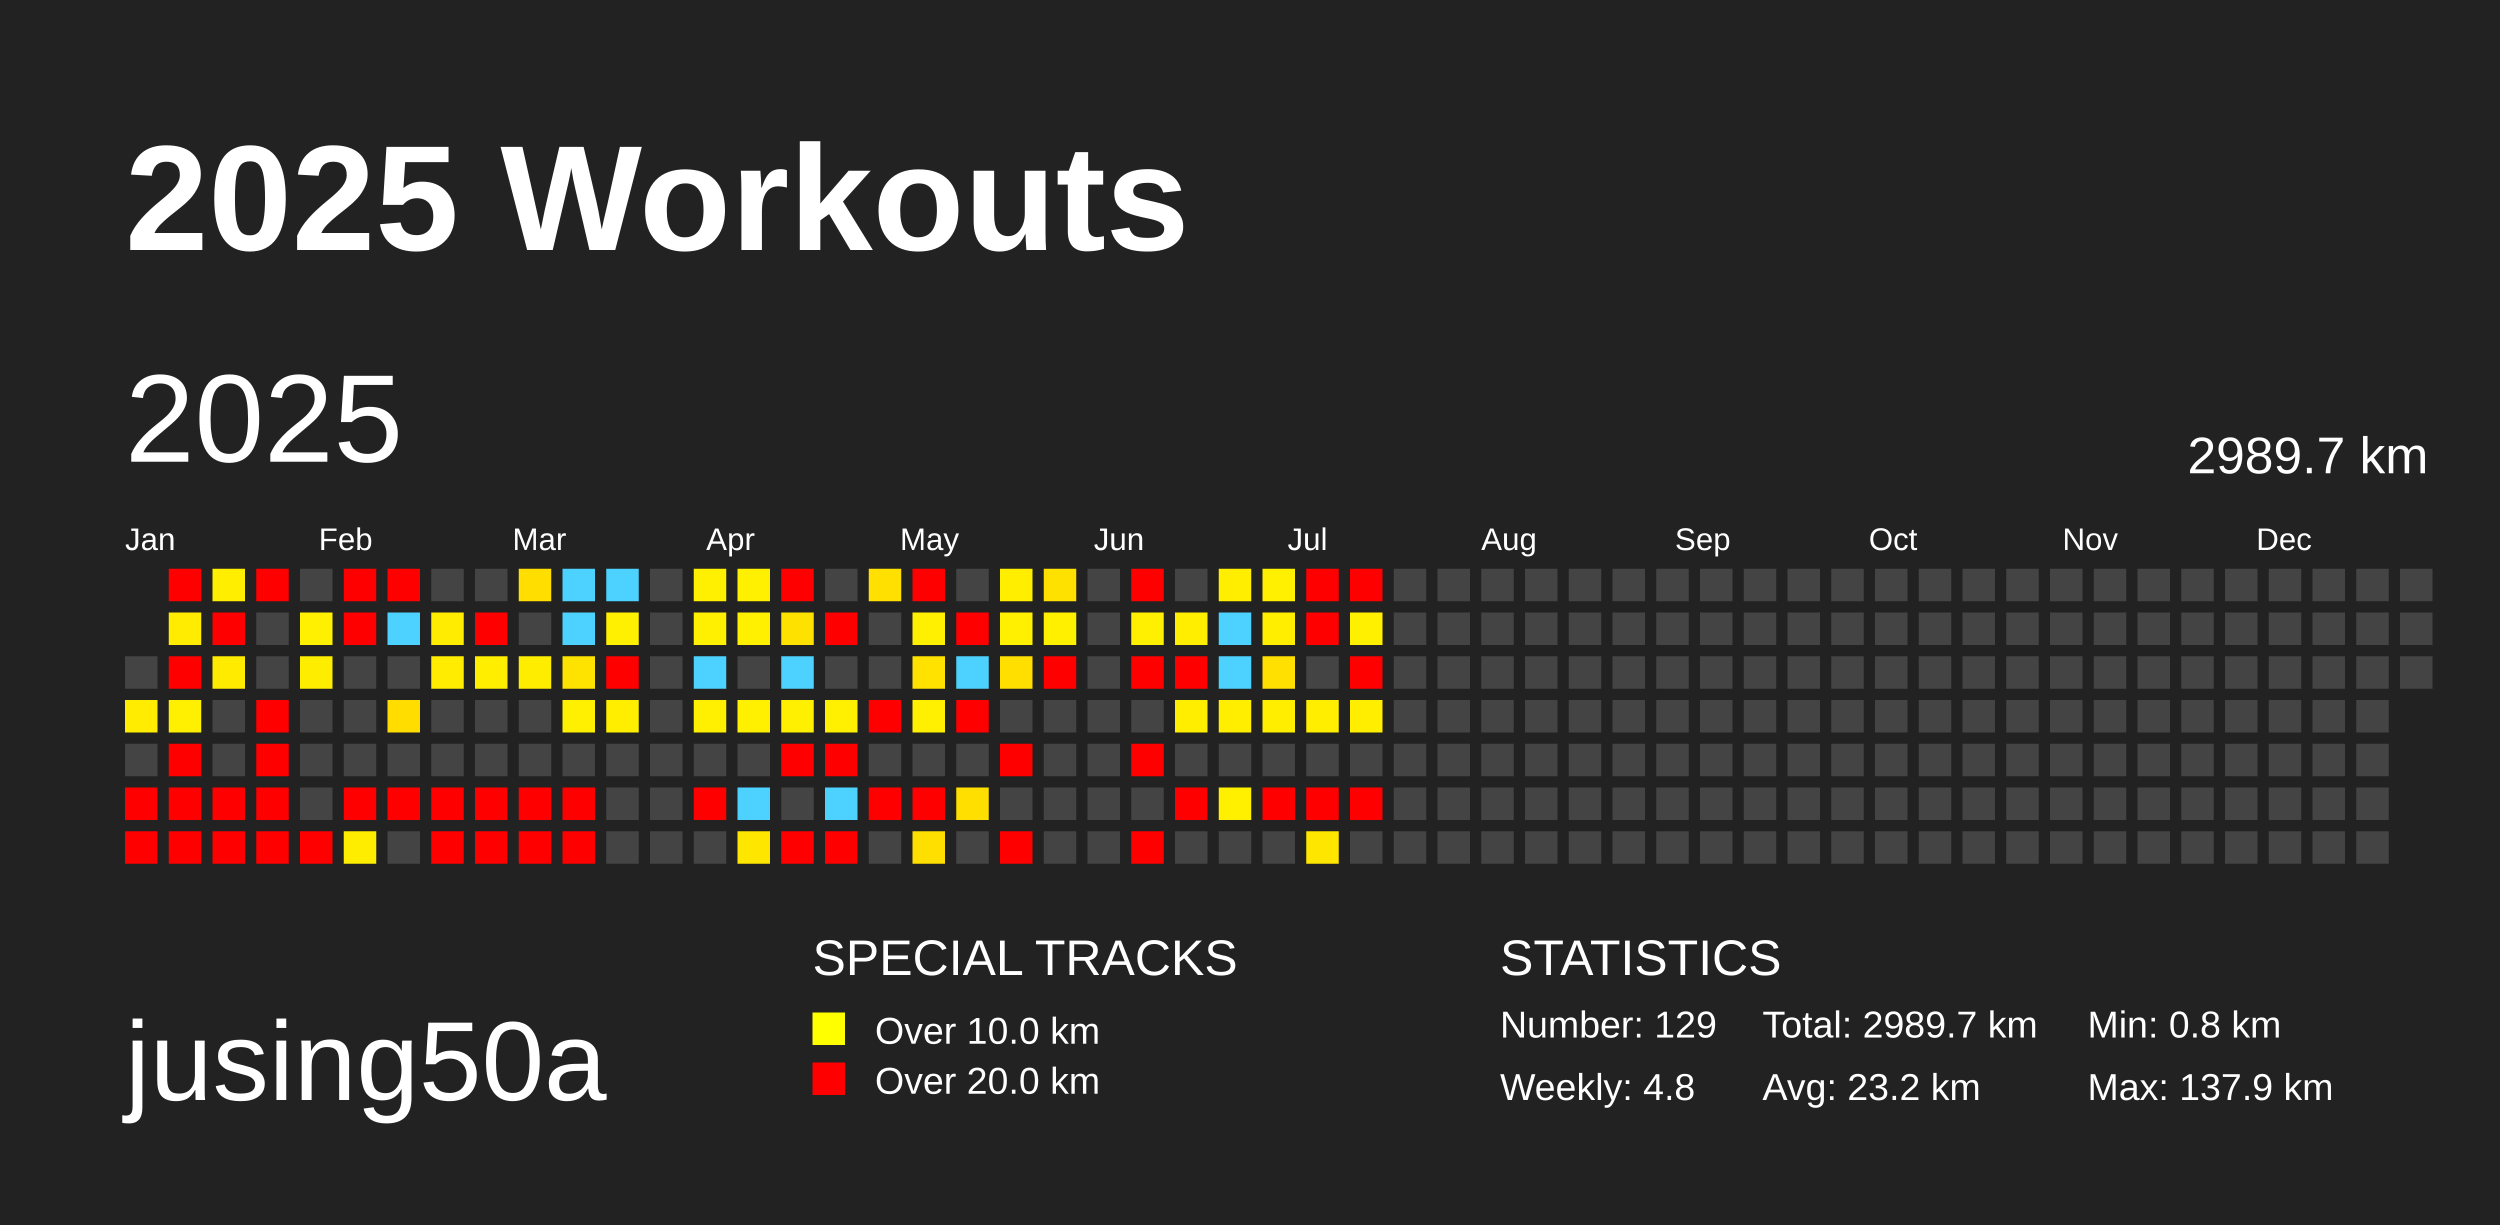
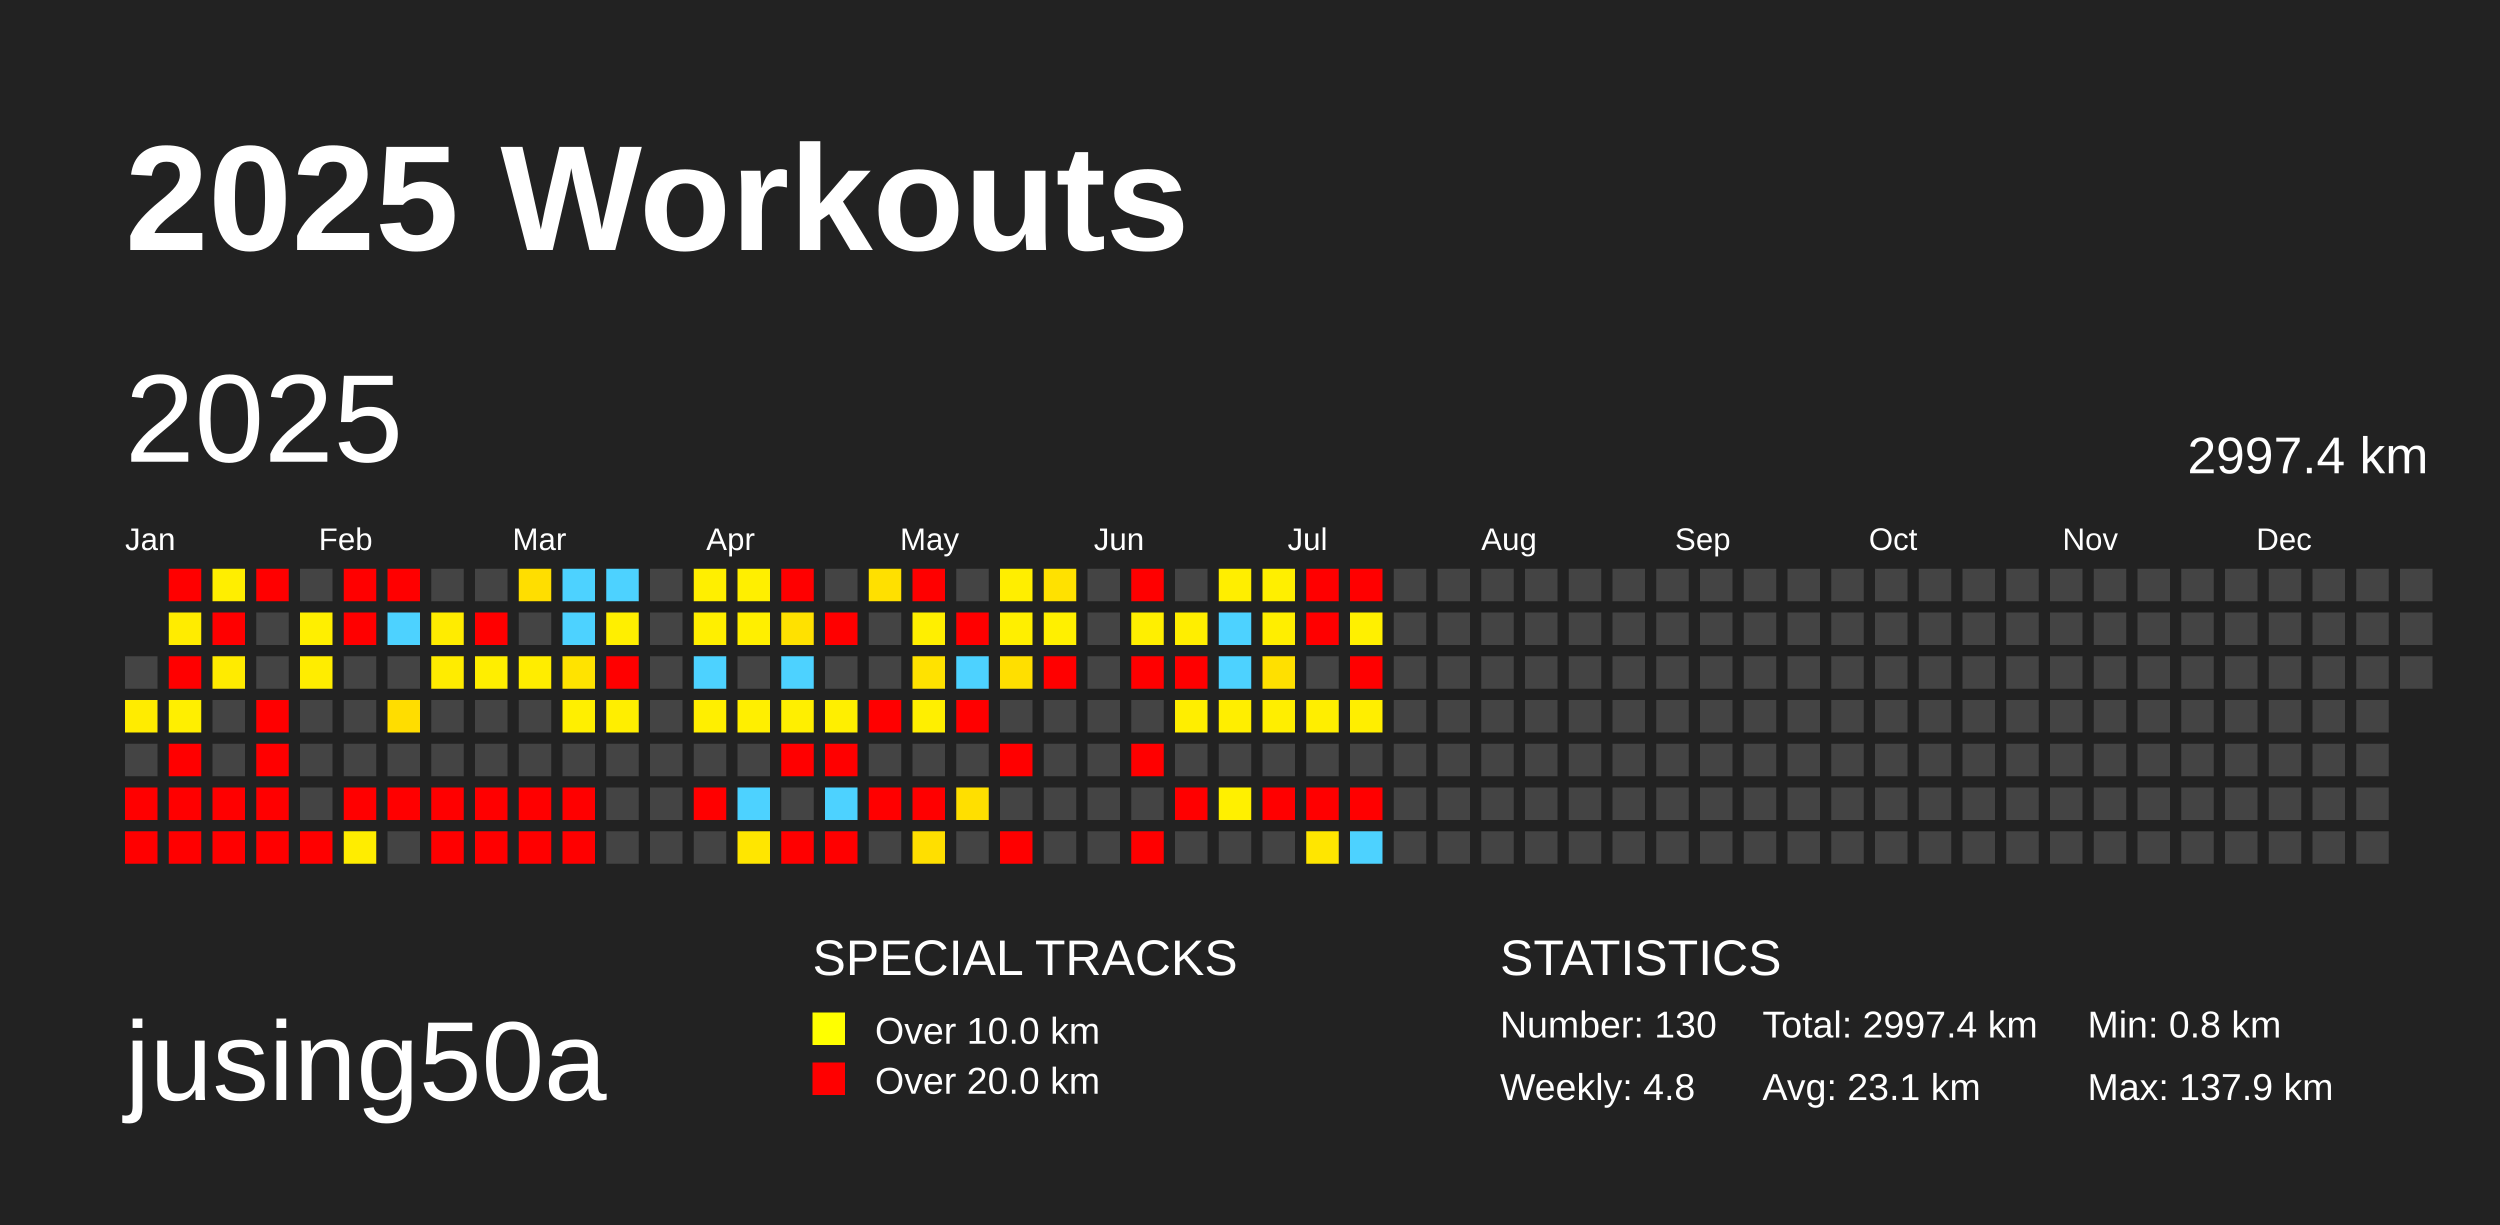
<svg xmlns="http://www.w3.org/2000/svg" baseProfile="full" height="98mm" version="1.1" viewBox="0,0,200,98" width="200mm">
  <defs />
  <rect fill="#222222" height="98" width="200" x="0" y="0" />
  <text fill="#FFFFFF" style="font-size:12px; font-family:Arial; font-weight:bold;" x="10" y="20">2025 Workouts</text>
  <text fill="#FFFFFF" style="font-size:9px; font-family:Arial" x="10" y="88">jusing50a</text>
  <text fill="#FFFFFF" style="font-size:4px; font-family:Arial" x="65" y="78">SPECIAL TRACKS</text>
  <rect fill="yellow" height="2.6" width="2.6" x="65" y="81" />
  <text fill="#FFFFFF" style="font-size:3px; font-family:Arial" x="70" y="83.5">Over 10.0 km</text>
  <rect fill="red" height="2.6" width="2.6" x="65" y="85" />
  <text fill="#FFFFFF" style="font-size:3px; font-family:Arial" x="70" y="87.5">Over 20.0 km</text>
  <text fill="#FFFFFF" style="font-size:4px; font-family:Arial" x="120" y="78">STATISTICS</text>
-   <text fill="#FFFFFF" style="font-size:3px; font-family:Arial" x="120" y="83">Number: 129</text>
+   <text fill="#FFFFFF" style="font-size:3px; font-family:Arial" x="120" y="83">Number: 130</text>
  <text fill="#FFFFFF" style="font-size:3px; font-family:Arial" x="120" y="88">Weekly: 4.8</text>
-   <text fill="#FFFFFF" style="font-size:3px; font-family:Arial" x="141" y="83">Total: 2989.7 km</text>
-   <text fill="#FFFFFF" style="font-size:3px; font-family:Arial" x="141" y="88">Avg: 23.2 km</text>
+   <text fill="#FFFFFF" style="font-size:3px; font-family:Arial" x="141" y="83">Total: 2997.4 km</text>
+   <text fill="#FFFFFF" style="font-size:3px; font-family:Arial" x="141" y="88">Avg: 23.1 km</text>
  <text fill="#FFFFFF" style="font-size:3px; font-family:Arial" x="167" y="83">Min: 0.8 km</text>
  <text fill="#FFFFFF" style="font-size:3px; font-family:Arial" x="167" y="88">Max: 137.9 km</text>
  <text dominant-baseline="hanging" fill="#FFFFFF" style="font-size:10.0px; font-family:Arial;" x="10" y="30">2025</text>
-   <text dominant-baseline="hanging" fill="#FFFFFF" style="font-size:4.125px; font-family:Arial;" x="175" y="35">2989.7 km</text>
+   <text dominant-baseline="hanging" fill="#FFFFFF" style="font-size:4.125px; font-family:Arial;" x="175" y="35">2997.4 km</text>
  <text fill="#FFFFFF" style="font-size:2.5px; font-family:Arial" x="10.0" y="44">Jan</text>
  <text fill="#FFFFFF" style="font-size:2.5px; font-family:Arial" x="25.5" y="44">Feb</text>
  <text fill="#FFFFFF" style="font-size:2.5px; font-family:Arial" x="41.0" y="44">Mar</text>
  <text fill="#FFFFFF" style="font-size:2.5px; font-family:Arial" x="56.5" y="44">Apr</text>
  <text fill="#FFFFFF" style="font-size:2.5px; font-family:Arial" x="72.0" y="44">May</text>
  <text fill="#FFFFFF" style="font-size:2.5px; font-family:Arial" x="87.5" y="44">Jun</text>
  <text fill="#FFFFFF" style="font-size:2.5px; font-family:Arial" x="103.0" y="44">Jul</text>
  <text fill="#FFFFFF" style="font-size:2.5px; font-family:Arial" x="118.5" y="44">Aug</text>
  <text fill="#FFFFFF" style="font-size:2.5px; font-family:Arial" x="134.0" y="44">Sep</text>
  <text fill="#FFFFFF" style="font-size:2.5px; font-family:Arial" x="149.5" y="44">Oct</text>
  <text fill="#FFFFFF" style="font-size:2.5px; font-family:Arial" x="165.0" y="44">Nov</text>
  <text fill="#FFFFFF" style="font-size:2.5px; font-family:Arial" x="180.5" y="44">Dec</text>
  <rect fill="#444444" height="2.6" width="2.6" x="10.0" y="52.5" />
  <rect fill="#ffec00" height="2.6" width="2.6" x="10.0" y="56.0" />
  <rect fill="#444444" height="2.6" width="2.6" x="10.0" y="59.5" />
  <rect fill="red" height="2.6" width="2.6" x="10.0" y="63.0" />
  <rect fill="red" height="2.6" width="2.6" x="10.0" y="66.5" />
  <rect fill="red" height="2.6" width="2.6" x="13.5" y="45.5" />
  <rect fill="#ffec00" height="2.6" width="2.6" x="13.5" y="49.0" />
  <rect fill="red" height="2.6" width="2.6" x="13.5" y="52.5" />
  <rect fill="#ffef00" height="2.6" width="2.6" x="13.5" y="56.0" />
  <rect fill="red" height="2.6" width="2.6" x="13.5" y="59.5" />
  <rect fill="red" height="2.6" width="2.6" x="13.5" y="63.0" />
  <rect fill="red" height="2.6" width="2.6" x="13.5" y="66.5" />
  <rect fill="#ffee00" height="2.6" width="2.6" x="17.0" y="45.5" />
  <rect fill="red" height="2.6" width="2.6" x="17.0" y="49.0" />
  <rect fill="#ffeb00" height="2.6" width="2.6" x="17.0" y="52.5" />
  <rect fill="#444444" height="2.6" width="2.6" x="17.0" y="56.0" />
  <rect fill="#444444" height="2.6" width="2.6" x="17.0" y="59.5" />
  <rect fill="red" height="2.6" width="2.6" x="17.0" y="63.0" />
  <rect fill="red" height="2.6" width="2.6" x="17.0" y="66.5" />
  <rect fill="red" height="2.6" width="2.6" x="20.5" y="45.5" />
  <rect fill="#444444" height="2.6" width="2.6" x="20.5" y="49.0" />
  <rect fill="#444444" height="2.6" width="2.6" x="20.5" y="52.5" />
  <rect fill="red" height="2.6" width="2.6" x="20.5" y="56.0" />
  <rect fill="red" height="2.6" width="2.6" x="20.5" y="59.5" />
  <rect fill="red" height="2.6" width="2.6" x="20.5" y="63.0" />
  <rect fill="red" height="2.6" width="2.6" x="20.5" y="66.5" />
  <rect fill="#444444" height="2.6" width="2.6" x="24.0" y="45.5" />
  <rect fill="#ffef00" height="2.6" width="2.6" x="24.0" y="49.0" />
  <rect fill="#ffed00" height="2.6" width="2.6" x="24.0" y="52.5" />
  <rect fill="#444444" height="2.6" width="2.6" x="24.0" y="56.0" />
  <rect fill="#444444" height="2.6" width="2.6" x="24.0" y="59.5" />
  <rect fill="#444444" height="2.6" width="2.6" x="24.0" y="63.0" />
  <rect fill="red" height="2.6" width="2.6" x="24.0" y="66.5" />
  <rect fill="red" height="2.6" width="2.6" x="27.5" y="45.5" />
  <rect fill="red" height="2.6" width="2.6" x="27.5" y="49.0" />
  <rect fill="#444444" height="2.6" width="2.6" x="27.5" y="52.5" />
  <rect fill="#444444" height="2.6" width="2.6" x="27.5" y="56.0" />
  <rect fill="#444444" height="2.6" width="2.6" x="27.5" y="59.5" />
  <rect fill="red" height="2.6" width="2.6" x="27.5" y="63.0" />
  <rect fill="#ffed00" height="2.6" width="2.6" x="27.5" y="66.5" />
  <rect fill="red" height="2.6" width="2.6" x="31.0" y="45.5" />
  <rect fill="#4dd2ff" height="2.6" width="2.6" x="31.0" y="49.0" />
  <rect fill="#444444" height="2.6" width="2.6" x="31.0" y="52.5" />
  <rect fill="#ffdd00" height="2.6" width="2.6" x="31.0" y="56.0" />
  <rect fill="#444444" height="2.6" width="2.6" x="31.0" y="59.5" />
  <rect fill="red" height="2.6" width="2.6" x="31.0" y="63.0" />
  <rect fill="#444444" height="2.6" width="2.6" x="31.0" y="66.5" />
  <rect fill="#444444" height="2.6" width="2.6" x="34.5" y="45.5" />
  <rect fill="#ffec00" height="2.6" width="2.6" x="34.5" y="49.0" />
  <rect fill="#ffec00" height="2.6" width="2.6" x="34.5" y="52.5" />
  <rect fill="#444444" height="2.6" width="2.6" x="34.5" y="56.0" />
  <rect fill="#444444" height="2.6" width="2.6" x="34.5" y="59.5" />
  <rect fill="red" height="2.6" width="2.6" x="34.5" y="63.0" />
  <rect fill="red" height="2.6" width="2.6" x="34.5" y="66.5" />
  <rect fill="#444444" height="2.6" width="2.6" x="38.0" y="45.5" />
  <rect fill="red" height="2.6" width="2.6" x="38.0" y="49.0" />
  <rect fill="#ffee00" height="2.6" width="2.6" x="38.0" y="52.5" />
  <rect fill="#444444" height="2.6" width="2.6" x="38.0" y="56.0" />
  <rect fill="#444444" height="2.6" width="2.6" x="38.0" y="59.5" />
  <rect fill="red" height="2.6" width="2.6" x="38.0" y="63.0" />
  <rect fill="red" height="2.6" width="2.6" x="38.0" y="66.5" />
  <rect fill="#ffde00" height="2.6" width="2.6" x="41.5" y="45.5" />
  <rect fill="#444444" height="2.6" width="2.6" x="41.5" y="49.0" />
  <rect fill="#ffed00" height="2.6" width="2.6" x="41.5" y="52.5" />
  <rect fill="#444444" height="2.6" width="2.6" x="41.5" y="56.0" />
  <rect fill="#444444" height="2.6" width="2.6" x="41.5" y="59.5" />
  <rect fill="red" height="2.6" width="2.6" x="41.5" y="63.0" />
  <rect fill="red" height="2.6" width="2.6" x="41.5" y="66.5" />
  <rect fill="#4dd2ff" height="2.6" width="2.6" x="45.0" y="45.5" />
  <rect fill="#4dd2ff" height="2.6" width="2.6" x="45.0" y="49.0" />
  <rect fill="#ffe300" height="2.6" width="2.6" x="45.0" y="52.5" />
  <rect fill="#ffef00" height="2.6" width="2.6" x="45.0" y="56.0" />
  <rect fill="#444444" height="2.6" width="2.6" x="45.0" y="59.5" />
  <rect fill="red" height="2.6" width="2.6" x="45.0" y="63.0" />
  <rect fill="red" height="2.6" width="2.6" x="45.0" y="66.5" />
  <rect fill="#4dd2ff" height="2.6" width="2.6" x="48.5" y="45.5" />
  <rect fill="#ffef00" height="2.6" width="2.6" x="48.5" y="49.0" />
  <rect fill="red" height="2.6" width="2.6" x="48.5" y="52.5" />
  <rect fill="#ffee00" height="2.6" width="2.6" x="48.5" y="56.0" />
  <rect fill="#444444" height="2.6" width="2.6" x="48.5" y="59.5" />
  <rect fill="#444444" height="2.6" width="2.6" x="48.5" y="63.0" />
  <rect fill="#444444" height="2.6" width="2.6" x="48.5" y="66.5" />
  <rect fill="#444444" height="2.6" width="2.6" x="52.0" y="45.5" />
  <rect fill="#444444" height="2.6" width="2.6" x="52.0" y="49.0" />
  <rect fill="#444444" height="2.6" width="2.6" x="52.0" y="52.5" />
  <rect fill="#444444" height="2.6" width="2.6" x="52.0" y="56.0" />
  <rect fill="#444444" height="2.6" width="2.6" x="52.0" y="59.5" />
  <rect fill="#444444" height="2.6" width="2.6" x="52.0" y="63.0" />
  <rect fill="#444444" height="2.6" width="2.6" x="52.0" y="66.5" />
  <rect fill="#ffef00" height="2.6" width="2.6" x="55.5" y="45.5" />
  <rect fill="#ffef00" height="2.6" width="2.6" x="55.5" y="49.0" />
  <rect fill="#4dd2ff" height="2.6" width="2.6" x="55.5" y="52.5" />
  <rect fill="#ffef00" height="2.6" width="2.6" x="55.5" y="56.0" />
  <rect fill="#444444" height="2.6" width="2.6" x="55.5" y="59.5" />
  <rect fill="red" height="2.6" width="2.6" x="55.5" y="63.0" />
  <rect fill="#444444" height="2.6" width="2.6" x="55.5" y="66.5" />
  <rect fill="#ffef00" height="2.6" width="2.6" x="59.0" y="45.5" />
  <rect fill="#ffef00" height="2.6" width="2.6" x="59.0" y="49.0" />
  <rect fill="#444444" height="2.6" width="2.6" x="59.0" y="52.5" />
  <rect fill="#ffef00" height="2.6" width="2.6" x="59.0" y="56.0" />
  <rect fill="#444444" height="2.6" width="2.6" x="59.0" y="59.5" />
  <rect fill="#4dd2ff" height="2.6" width="2.6" x="59.0" y="63.0" />
  <rect fill="#ffe600" height="2.6" width="2.6" x="59.0" y="66.5" />
  <rect fill="red" height="2.6" width="2.6" x="62.5" y="45.5" />
  <rect fill="#ffe100" height="2.6" width="2.6" x="62.5" y="49.0" />
  <rect fill="#4dd2ff" height="2.6" width="2.6" x="62.5" y="52.5" />
  <rect fill="#ffef00" height="2.6" width="2.6" x="62.5" y="56.0" />
  <rect fill="red" height="2.6" width="2.6" x="62.5" y="59.5" />
  <rect fill="#444444" height="2.6" width="2.6" x="62.5" y="63.0" />
  <rect fill="red" height="2.6" width="2.6" x="62.5" y="66.5" />
  <rect fill="#444444" height="2.6" width="2.6" x="66.0" y="45.5" />
  <rect fill="red" height="2.6" width="2.6" x="66.0" y="49.0" />
  <rect fill="#444444" height="2.6" width="2.6" x="66.0" y="52.5" />
  <rect fill="#ffef00" height="2.6" width="2.6" x="66.0" y="56.0" />
  <rect fill="red" height="2.6" width="2.6" x="66.0" y="59.5" />
  <rect fill="#4dd2ff" height="2.6" width="2.6" x="66.0" y="63.0" />
  <rect fill="red" height="2.6" width="2.6" x="66.0" y="66.5" />
  <rect fill="#ffe000" height="2.6" width="2.6" x="69.5" y="45.5" />
  <rect fill="#444444" height="2.6" width="2.6" x="69.5" y="49.0" />
  <rect fill="#444444" height="2.6" width="2.6" x="69.5" y="52.5" />
  <rect fill="red" height="2.6" width="2.6" x="69.5" y="56.0" />
  <rect fill="#444444" height="2.6" width="2.6" x="69.5" y="59.5" />
  <rect fill="red" height="2.6" width="2.6" x="69.5" y="63.0" />
  <rect fill="#444444" height="2.6" width="2.6" x="69.5" y="66.5" />
  <rect fill="red" height="2.6" width="2.6" x="73.0" y="45.5" />
  <rect fill="#ffef00" height="2.6" width="2.6" x="73.0" y="49.0" />
  <rect fill="#ffe200" height="2.6" width="2.6" x="73.0" y="52.5" />
  <rect fill="#ffef00" height="2.6" width="2.6" x="73.0" y="56.0" />
  <rect fill="#444444" height="2.6" width="2.6" x="73.0" y="59.5" />
  <rect fill="red" height="2.6" width="2.6" x="73.0" y="63.0" />
  <rect fill="#ffdf00" height="2.6" width="2.6" x="73.0" y="66.5" />
  <rect fill="#444444" height="2.6" width="2.6" x="76.5" y="45.5" />
  <rect fill="red" height="2.6" width="2.6" x="76.5" y="49.0" />
  <rect fill="#4dd2ff" height="2.6" width="2.6" x="76.5" y="52.5" />
  <rect fill="red" height="2.6" width="2.6" x="76.5" y="56.0" />
  <rect fill="#444444" height="2.6" width="2.6" x="76.5" y="59.5" />
  <rect fill="#ffdf00" height="2.6" width="2.6" x="76.5" y="63.0" />
  <rect fill="#444444" height="2.6" width="2.6" x="76.5" y="66.5" />
  <rect fill="#ffee00" height="2.6" width="2.6" x="80.0" y="45.5" />
  <rect fill="#ffef00" height="2.6" width="2.6" x="80.0" y="49.0" />
  <rect fill="#ffdf00" height="2.6" width="2.6" x="80.0" y="52.5" />
  <rect fill="#444444" height="2.6" width="2.6" x="80.0" y="56.0" />
  <rect fill="red" height="2.6" width="2.6" x="80.0" y="59.5" />
  <rect fill="#444444" height="2.6" width="2.6" x="80.0" y="63.0" />
  <rect fill="red" height="2.6" width="2.6" x="80.0" y="66.5" />
  <rect fill="#ffe100" height="2.6" width="2.6" x="83.5" y="45.5" />
  <rect fill="#fff000" height="2.6" width="2.6" x="83.5" y="49.0" />
  <rect fill="red" height="2.6" width="2.6" x="83.5" y="52.5" />
  <rect fill="#444444" height="2.6" width="2.6" x="83.5" y="56.0" />
  <rect fill="#444444" height="2.6" width="2.6" x="83.5" y="59.5" />
  <rect fill="#444444" height="2.6" width="2.6" x="83.5" y="63.0" />
  <rect fill="#444444" height="2.6" width="2.6" x="83.5" y="66.5" />
  <rect fill="#444444" height="2.6" width="2.6" x="87.0" y="45.5" />
  <rect fill="#444444" height="2.6" width="2.6" x="87.0" y="49.0" />
  <rect fill="#444444" height="2.6" width="2.6" x="87.0" y="52.5" />
  <rect fill="#444444" height="2.6" width="2.6" x="87.0" y="56.0" />
  <rect fill="#444444" height="2.6" width="2.6" x="87.0" y="59.5" />
  <rect fill="#444444" height="2.6" width="2.6" x="87.0" y="63.0" />
  <rect fill="#444444" height="2.6" width="2.6" x="87.0" y="66.5" />
  <rect fill="red" height="2.6" width="2.6" x="90.5" y="45.5" />
  <rect fill="#ffef00" height="2.6" width="2.6" x="90.5" y="49.0" />
  <rect fill="red" height="2.6" width="2.6" x="90.5" y="52.5" />
  <rect fill="#444444" height="2.6" width="2.6" x="90.5" y="56.0" />
  <rect fill="red" height="2.6" width="2.6" x="90.5" y="59.5" />
  <rect fill="#444444" height="2.6" width="2.6" x="90.5" y="63.0" />
  <rect fill="red" height="2.6" width="2.6" x="90.5" y="66.5" />
  <rect fill="#444444" height="2.6" width="2.6" x="94.0" y="45.5" />
  <rect fill="#ffee00" height="2.6" width="2.6" x="94.0" y="49.0" />
  <rect fill="red" height="2.6" width="2.6" x="94.0" y="52.5" />
  <rect fill="#ffee00" height="2.6" width="2.6" x="94.0" y="56.0" />
  <rect fill="#444444" height="2.6" width="2.6" x="94.0" y="59.5" />
  <rect fill="red" height="2.6" width="2.6" x="94.0" y="63.0" />
  <rect fill="#444444" height="2.6" width="2.6" x="94.0" y="66.5" />
  <rect fill="#ffee00" height="2.6" width="2.6" x="97.5" y="45.5" />
  <rect fill="#4dd2ff" height="2.6" width="2.6" x="97.5" y="49.0" />
  <rect fill="#4dd2ff" height="2.6" width="2.6" x="97.5" y="52.5" />
  <rect fill="#ffee00" height="2.6" width="2.6" x="97.5" y="56.0" />
  <rect fill="#444444" height="2.6" width="2.6" x="97.5" y="59.5" />
  <rect fill="#fff000" height="2.6" width="2.6" x="97.5" y="63.0" />
  <rect fill="#444444" height="2.6" width="2.6" x="97.5" y="66.5" />
  <rect fill="#ffef00" height="2.6" width="2.6" x="101.0" y="45.5" />
  <rect fill="#ffee00" height="2.6" width="2.6" x="101.0" y="49.0" />
  <rect fill="#ffe000" height="2.6" width="2.6" x="101.0" y="52.5" />
  <rect fill="#ffee00" height="2.6" width="2.6" x="101.0" y="56.0" />
  <rect fill="#444444" height="2.6" width="2.6" x="101.0" y="59.5" />
  <rect fill="red" height="2.6" width="2.6" x="101.0" y="63.0" />
  <rect fill="#444444" height="2.6" width="2.6" x="101.0" y="66.5" />
  <rect fill="red" height="2.6" width="2.6" x="104.5" y="45.5" />
  <rect fill="red" height="2.6" width="2.6" x="104.5" y="49.0" />
  <rect fill="#444444" height="2.6" width="2.6" x="104.5" y="52.5" />
  <rect fill="#ffee00" height="2.6" width="2.6" x="104.5" y="56.0" />
  <rect fill="#444444" height="2.6" width="2.6" x="104.5" y="59.5" />
  <rect fill="red" height="2.6" width="2.6" x="104.5" y="63.0" />
  <rect fill="#ffe600" height="2.6" width="2.6" x="104.5" y="66.5" />
  <rect fill="red" height="2.6" width="2.6" x="108.0" y="45.5" />
  <rect fill="#fff000" height="2.6" width="2.6" x="108.0" y="49.0" />
  <rect fill="red" height="2.6" width="2.6" x="108.0" y="52.5" />
  <rect fill="#ffee00" height="2.6" width="2.6" x="108.0" y="56.0" />
  <rect fill="#444444" height="2.6" width="2.6" x="108.0" y="59.5" />
  <rect fill="red" height="2.6" width="2.6" x="108.0" y="63.0" />
-   <rect fill="#444444" height="2.6" width="2.6" x="108.0" y="66.5" />
+   <rect fill="#4dd2ff" height="2.6" width="2.6" x="108.0" y="66.5" />
  <rect fill="#444444" height="2.6" width="2.6" x="111.5" y="45.5" />
  <rect fill="#444444" height="2.6" width="2.6" x="111.5" y="49.0" />
  <rect fill="#444444" height="2.6" width="2.6" x="111.5" y="52.5" />
  <rect fill="#444444" height="2.6" width="2.6" x="111.5" y="56.0" />
  <rect fill="#444444" height="2.6" width="2.6" x="111.5" y="59.5" />
  <rect fill="#444444" height="2.6" width="2.6" x="111.5" y="63.0" />
  <rect fill="#444444" height="2.6" width="2.6" x="111.5" y="66.5" />
  <rect fill="#444444" height="2.6" width="2.6" x="115.0" y="45.5" />
  <rect fill="#444444" height="2.6" width="2.6" x="115.0" y="49.0" />
  <rect fill="#444444" height="2.6" width="2.6" x="115.0" y="52.5" />
  <rect fill="#444444" height="2.6" width="2.6" x="115.0" y="56.0" />
  <rect fill="#444444" height="2.6" width="2.6" x="115.0" y="59.5" />
  <rect fill="#444444" height="2.6" width="2.6" x="115.0" y="63.0" />
  <rect fill="#444444" height="2.6" width="2.6" x="115.0" y="66.5" />
  <rect fill="#444444" height="2.6" width="2.6" x="118.5" y="45.5" />
  <rect fill="#444444" height="2.6" width="2.6" x="118.5" y="49.0" />
  <rect fill="#444444" height="2.6" width="2.6" x="118.5" y="52.5" />
  <rect fill="#444444" height="2.6" width="2.6" x="118.5" y="56.0" />
  <rect fill="#444444" height="2.6" width="2.6" x="118.5" y="59.5" />
  <rect fill="#444444" height="2.6" width="2.6" x="118.5" y="63.0" />
  <rect fill="#444444" height="2.6" width="2.6" x="118.5" y="66.5" />
  <rect fill="#444444" height="2.6" width="2.6" x="122.0" y="45.5" />
  <rect fill="#444444" height="2.6" width="2.6" x="122.0" y="49.0" />
  <rect fill="#444444" height="2.6" width="2.6" x="122.0" y="52.5" />
  <rect fill="#444444" height="2.6" width="2.6" x="122.0" y="56.0" />
  <rect fill="#444444" height="2.6" width="2.6" x="122.0" y="59.5" />
  <rect fill="#444444" height="2.6" width="2.6" x="122.0" y="63.0" />
  <rect fill="#444444" height="2.6" width="2.6" x="122.0" y="66.5" />
  <rect fill="#444444" height="2.6" width="2.6" x="125.5" y="45.5" />
  <rect fill="#444444" height="2.6" width="2.6" x="125.5" y="49.0" />
  <rect fill="#444444" height="2.6" width="2.6" x="125.5" y="52.5" />
  <rect fill="#444444" height="2.6" width="2.6" x="125.5" y="56.0" />
  <rect fill="#444444" height="2.6" width="2.6" x="125.5" y="59.5" />
  <rect fill="#444444" height="2.6" width="2.6" x="125.5" y="63.0" />
  <rect fill="#444444" height="2.6" width="2.6" x="125.5" y="66.5" />
  <rect fill="#444444" height="2.6" width="2.6" x="129.0" y="45.5" />
  <rect fill="#444444" height="2.6" width="2.6" x="129.0" y="49.0" />
  <rect fill="#444444" height="2.6" width="2.6" x="129.0" y="52.5" />
  <rect fill="#444444" height="2.6" width="2.6" x="129.0" y="56.0" />
  <rect fill="#444444" height="2.6" width="2.6" x="129.0" y="59.5" />
  <rect fill="#444444" height="2.6" width="2.6" x="129.0" y="63.0" />
  <rect fill="#444444" height="2.6" width="2.6" x="129.0" y="66.5" />
  <rect fill="#444444" height="2.6" width="2.6" x="132.5" y="45.5" />
  <rect fill="#444444" height="2.6" width="2.6" x="132.5" y="49.0" />
  <rect fill="#444444" height="2.6" width="2.6" x="132.5" y="52.5" />
  <rect fill="#444444" height="2.6" width="2.6" x="132.5" y="56.0" />
  <rect fill="#444444" height="2.6" width="2.6" x="132.5" y="59.5" />
  <rect fill="#444444" height="2.6" width="2.6" x="132.5" y="63.0" />
  <rect fill="#444444" height="2.6" width="2.6" x="132.5" y="66.5" />
  <rect fill="#444444" height="2.6" width="2.6" x="136.0" y="45.5" />
  <rect fill="#444444" height="2.6" width="2.6" x="136.0" y="49.0" />
  <rect fill="#444444" height="2.6" width="2.6" x="136.0" y="52.5" />
  <rect fill="#444444" height="2.6" width="2.6" x="136.0" y="56.0" />
  <rect fill="#444444" height="2.6" width="2.6" x="136.0" y="59.5" />
  <rect fill="#444444" height="2.6" width="2.6" x="136.0" y="63.0" />
  <rect fill="#444444" height="2.6" width="2.6" x="136.0" y="66.5" />
  <rect fill="#444444" height="2.6" width="2.6" x="139.5" y="45.5" />
  <rect fill="#444444" height="2.6" width="2.6" x="139.5" y="49.0" />
  <rect fill="#444444" height="2.6" width="2.6" x="139.5" y="52.5" />
  <rect fill="#444444" height="2.6" width="2.6" x="139.5" y="56.0" />
  <rect fill="#444444" height="2.6" width="2.6" x="139.5" y="59.5" />
  <rect fill="#444444" height="2.6" width="2.6" x="139.5" y="63.0" />
  <rect fill="#444444" height="2.6" width="2.6" x="139.5" y="66.5" />
  <rect fill="#444444" height="2.6" width="2.6" x="143.0" y="45.5" />
  <rect fill="#444444" height="2.6" width="2.6" x="143.0" y="49.0" />
  <rect fill="#444444" height="2.6" width="2.6" x="143.0" y="52.5" />
  <rect fill="#444444" height="2.6" width="2.6" x="143.0" y="56.0" />
  <rect fill="#444444" height="2.6" width="2.6" x="143.0" y="59.5" />
  <rect fill="#444444" height="2.6" width="2.6" x="143.0" y="63.0" />
  <rect fill="#444444" height="2.6" width="2.6" x="143.0" y="66.5" />
  <rect fill="#444444" height="2.6" width="2.6" x="146.5" y="45.5" />
  <rect fill="#444444" height="2.6" width="2.6" x="146.5" y="49.0" />
  <rect fill="#444444" height="2.6" width="2.6" x="146.5" y="52.5" />
  <rect fill="#444444" height="2.6" width="2.6" x="146.5" y="56.0" />
  <rect fill="#444444" height="2.6" width="2.6" x="146.5" y="59.5" />
  <rect fill="#444444" height="2.6" width="2.6" x="146.5" y="63.0" />
  <rect fill="#444444" height="2.6" width="2.6" x="146.5" y="66.5" />
  <rect fill="#444444" height="2.6" width="2.6" x="150.0" y="45.5" />
  <rect fill="#444444" height="2.6" width="2.6" x="150.0" y="49.0" />
  <rect fill="#444444" height="2.6" width="2.6" x="150.0" y="52.5" />
  <rect fill="#444444" height="2.6" width="2.6" x="150.0" y="56.0" />
  <rect fill="#444444" height="2.6" width="2.6" x="150.0" y="59.5" />
  <rect fill="#444444" height="2.6" width="2.6" x="150.0" y="63.0" />
  <rect fill="#444444" height="2.6" width="2.6" x="150.0" y="66.5" />
  <rect fill="#444444" height="2.6" width="2.6" x="153.5" y="45.5" />
  <rect fill="#444444" height="2.6" width="2.6" x="153.5" y="49.0" />
  <rect fill="#444444" height="2.6" width="2.6" x="153.5" y="52.5" />
  <rect fill="#444444" height="2.6" width="2.6" x="153.5" y="56.0" />
  <rect fill="#444444" height="2.6" width="2.6" x="153.5" y="59.5" />
  <rect fill="#444444" height="2.6" width="2.6" x="153.5" y="63.0" />
  <rect fill="#444444" height="2.6" width="2.6" x="153.5" y="66.5" />
  <rect fill="#444444" height="2.6" width="2.6" x="157.0" y="45.5" />
  <rect fill="#444444" height="2.6" width="2.6" x="157.0" y="49.0" />
  <rect fill="#444444" height="2.6" width="2.6" x="157.0" y="52.5" />
  <rect fill="#444444" height="2.6" width="2.6" x="157.0" y="56.0" />
  <rect fill="#444444" height="2.6" width="2.6" x="157.0" y="59.5" />
  <rect fill="#444444" height="2.6" width="2.6" x="157.0" y="63.0" />
  <rect fill="#444444" height="2.6" width="2.6" x="157.0" y="66.5" />
  <rect fill="#444444" height="2.6" width="2.6" x="160.5" y="45.5" />
  <rect fill="#444444" height="2.6" width="2.6" x="160.5" y="49.0" />
  <rect fill="#444444" height="2.6" width="2.6" x="160.5" y="52.5" />
  <rect fill="#444444" height="2.6" width="2.6" x="160.5" y="56.0" />
  <rect fill="#444444" height="2.6" width="2.6" x="160.5" y="59.5" />
  <rect fill="#444444" height="2.6" width="2.6" x="160.5" y="63.0" />
  <rect fill="#444444" height="2.6" width="2.6" x="160.5" y="66.5" />
  <rect fill="#444444" height="2.6" width="2.6" x="164.0" y="45.5" />
  <rect fill="#444444" height="2.6" width="2.6" x="164.0" y="49.0" />
  <rect fill="#444444" height="2.6" width="2.6" x="164.0" y="52.5" />
  <rect fill="#444444" height="2.6" width="2.6" x="164.0" y="56.0" />
  <rect fill="#444444" height="2.6" width="2.6" x="164.0" y="59.5" />
  <rect fill="#444444" height="2.6" width="2.6" x="164.0" y="63.0" />
  <rect fill="#444444" height="2.6" width="2.6" x="164.0" y="66.5" />
  <rect fill="#444444" height="2.6" width="2.6" x="167.5" y="45.5" />
  <rect fill="#444444" height="2.6" width="2.6" x="167.5" y="49.0" />
  <rect fill="#444444" height="2.6" width="2.6" x="167.5" y="52.5" />
  <rect fill="#444444" height="2.6" width="2.6" x="167.5" y="56.0" />
  <rect fill="#444444" height="2.6" width="2.6" x="167.5" y="59.5" />
  <rect fill="#444444" height="2.6" width="2.6" x="167.5" y="63.0" />
  <rect fill="#444444" height="2.6" width="2.6" x="167.5" y="66.5" />
  <rect fill="#444444" height="2.6" width="2.6" x="171.0" y="45.5" />
  <rect fill="#444444" height="2.6" width="2.6" x="171.0" y="49.0" />
  <rect fill="#444444" height="2.6" width="2.6" x="171.0" y="52.5" />
  <rect fill="#444444" height="2.6" width="2.6" x="171.0" y="56.0" />
  <rect fill="#444444" height="2.6" width="2.6" x="171.0" y="59.5" />
  <rect fill="#444444" height="2.6" width="2.6" x="171.0" y="63.0" />
  <rect fill="#444444" height="2.6" width="2.6" x="171.0" y="66.5" />
  <rect fill="#444444" height="2.6" width="2.6" x="174.5" y="45.5" />
  <rect fill="#444444" height="2.6" width="2.6" x="174.5" y="49.0" />
  <rect fill="#444444" height="2.6" width="2.6" x="174.5" y="52.5" />
  <rect fill="#444444" height="2.6" width="2.6" x="174.5" y="56.0" />
  <rect fill="#444444" height="2.6" width="2.6" x="174.5" y="59.5" />
  <rect fill="#444444" height="2.6" width="2.6" x="174.5" y="63.0" />
  <rect fill="#444444" height="2.6" width="2.6" x="174.5" y="66.5" />
  <rect fill="#444444" height="2.6" width="2.6" x="178.0" y="45.5" />
  <rect fill="#444444" height="2.6" width="2.6" x="178.0" y="49.0" />
  <rect fill="#444444" height="2.6" width="2.6" x="178.0" y="52.5" />
  <rect fill="#444444" height="2.6" width="2.6" x="178.0" y="56.0" />
  <rect fill="#444444" height="2.6" width="2.6" x="178.0" y="59.5" />
  <rect fill="#444444" height="2.6" width="2.6" x="178.0" y="63.0" />
  <rect fill="#444444" height="2.6" width="2.6" x="178.0" y="66.5" />
  <rect fill="#444444" height="2.6" width="2.6" x="181.5" y="45.5" />
  <rect fill="#444444" height="2.6" width="2.6" x="181.5" y="49.0" />
  <rect fill="#444444" height="2.6" width="2.6" x="181.5" y="52.5" />
  <rect fill="#444444" height="2.6" width="2.6" x="181.5" y="56.0" />
  <rect fill="#444444" height="2.6" width="2.6" x="181.5" y="59.5" />
  <rect fill="#444444" height="2.6" width="2.6" x="181.5" y="63.0" />
  <rect fill="#444444" height="2.6" width="2.6" x="181.5" y="66.5" />
  <rect fill="#444444" height="2.6" width="2.6" x="185.0" y="45.5" />
  <rect fill="#444444" height="2.6" width="2.6" x="185.0" y="49.0" />
  <rect fill="#444444" height="2.6" width="2.6" x="185.0" y="52.5" />
  <rect fill="#444444" height="2.6" width="2.6" x="185.0" y="56.0" />
  <rect fill="#444444" height="2.6" width="2.6" x="185.0" y="59.5" />
  <rect fill="#444444" height="2.6" width="2.6" x="185.0" y="63.0" />
  <rect fill="#444444" height="2.6" width="2.6" x="185.0" y="66.5" />
  <rect fill="#444444" height="2.6" width="2.6" x="188.5" y="45.5" />
  <rect fill="#444444" height="2.6" width="2.6" x="188.5" y="49.0" />
  <rect fill="#444444" height="2.6" width="2.6" x="188.5" y="52.5" />
  <rect fill="#444444" height="2.6" width="2.6" x="188.5" y="56.0" />
  <rect fill="#444444" height="2.6" width="2.6" x="188.5" y="59.5" />
  <rect fill="#444444" height="2.6" width="2.6" x="188.5" y="63.0" />
  <rect fill="#444444" height="2.6" width="2.6" x="188.5" y="66.5" />
  <rect fill="#444444" height="2.6" width="2.6" x="192.0" y="45.5" />
  <rect fill="#444444" height="2.6" width="2.6" x="192.0" y="49.0" />
  <rect fill="#444444" height="2.6" width="2.6" x="192.0" y="52.5" />
</svg>
